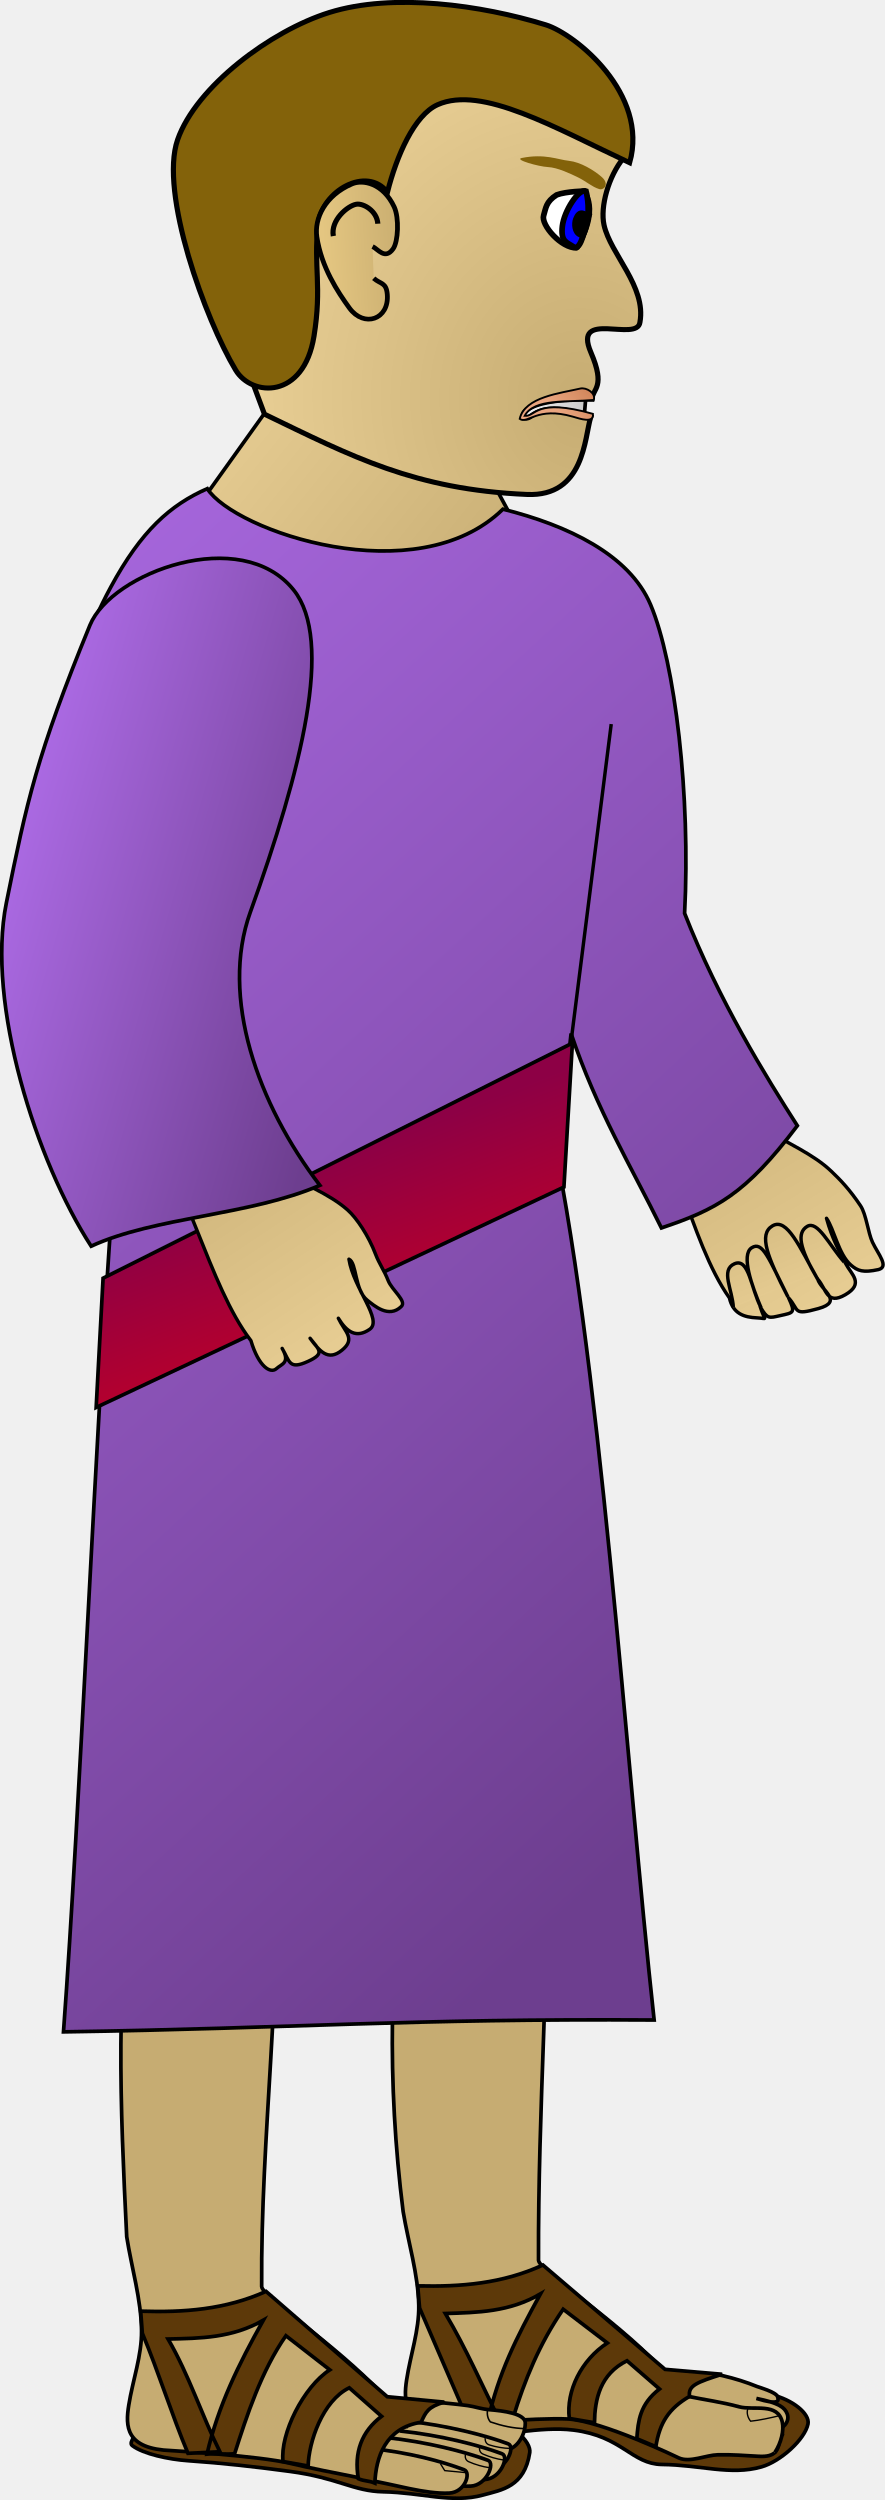
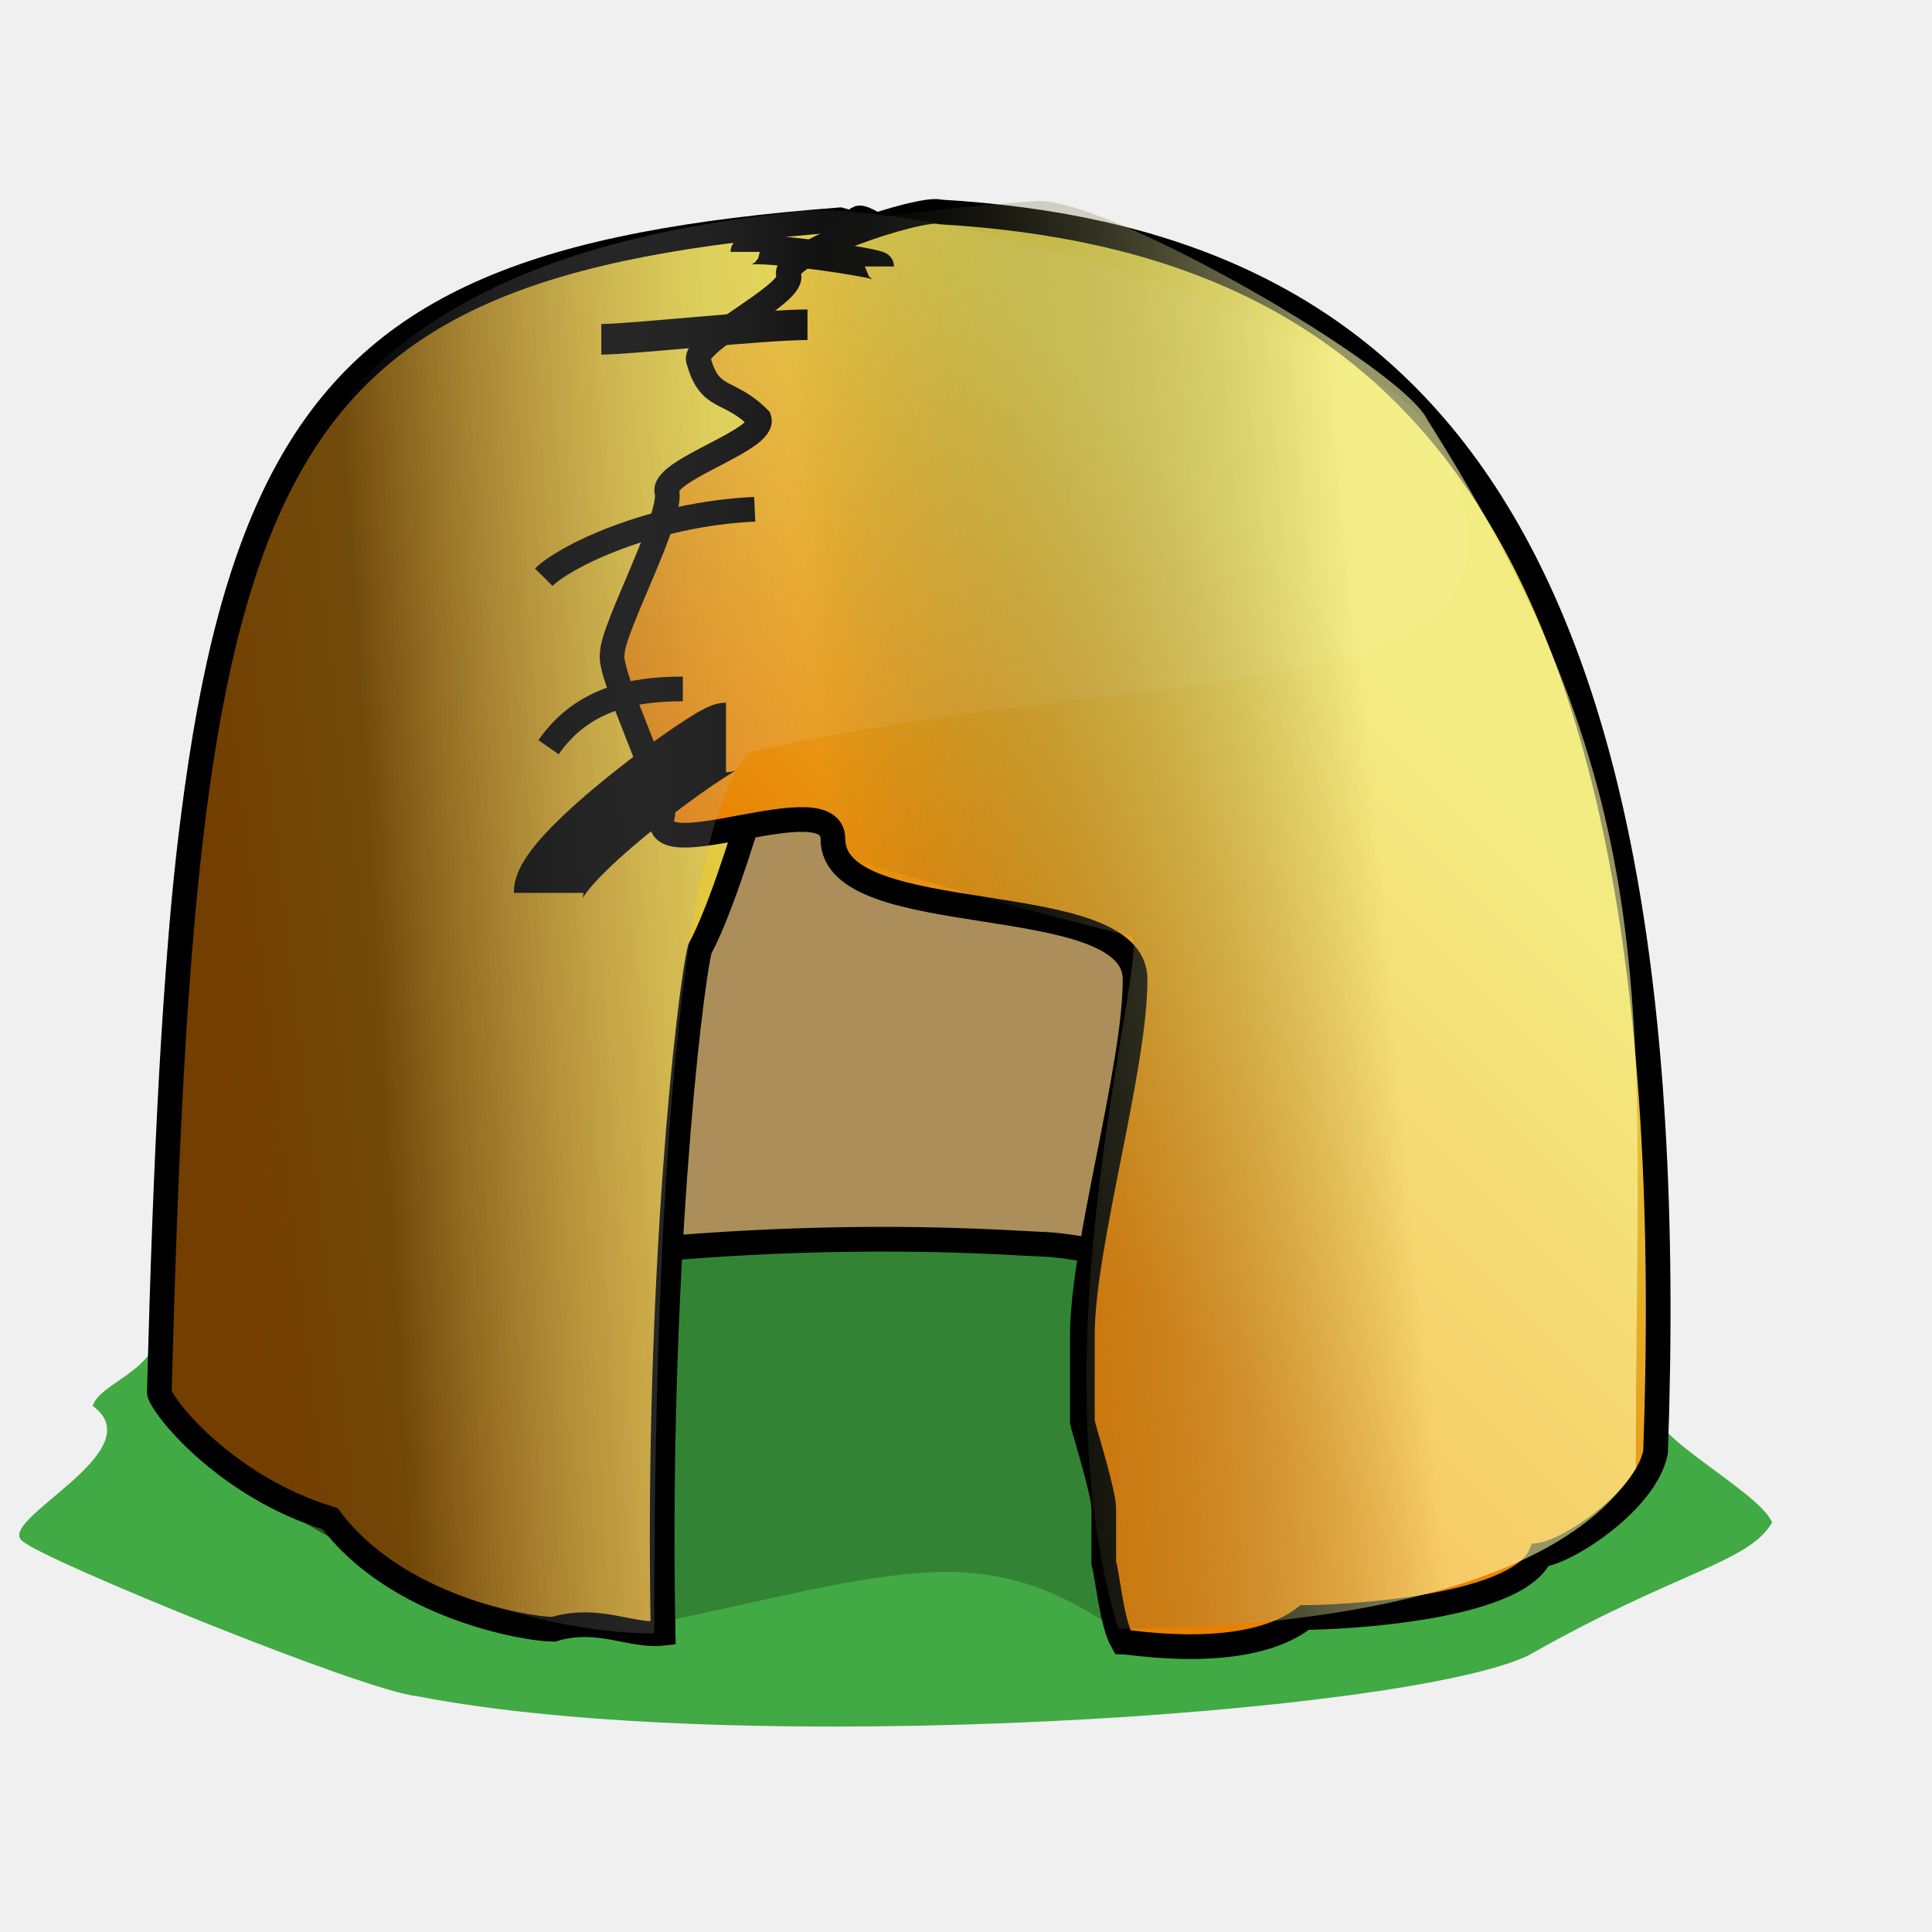
- <svg xmlns="http://www.w3.org/2000/svg" xmlns:xlink="http://www.w3.org/1999/xlink" height="694.737" id="svg13669" width="245.883" version="1.0">
-   <defs id="defs3">
-     <linearGradient id="linearGradient4742">
-       <stop id="stop4743" offset="0" style="stop-color:#ffffff;stop-opacity:1;" />
-       <stop id="stop4744" offset="1" style="stop-color:#c6c6c6;stop-opacity:1;" />
+ <svg xmlns="http://www.w3.org/2000/svg" xmlns:xlink="http://www.w3.org/1999/xlink" height="350pt" id="svg32" style="fill:#000000;fill-opacity:0.5;stroke:none" width="350pt">
+   <defs id="defs34">
+     <linearGradient id="linearGradient784">
+       <stop id="stop785" offset="0" style="stop-color:#000000;stop-opacity:0;" />
+       <stop id="stop786" offset="1" style="stop-color:#ffffad;stop-opacity:0.584;" />
    </linearGradient>
-     <linearGradient id="linearGradient14418">
-       <stop id="stop14419" offset="0" style="stop-color:#e0b524;stop-opacity:1;" />
-       <stop id="stop14420" offset="1" style="stop-color:#f3d727;stop-opacity:1;" />
+     <linearGradient id="linearGradient778">
+       <stop id="stop779" offset="0" style="stop-color:#000000;stop-opacity:0.51;" />
+       <stop id="stop780" offset="1" style="stop-color:#ffffff;stop-opacity:0.071;" />
    </linearGradient>
-     <linearGradient id="linearGradient7620">
-       <stop id="stop7621" offset="0" style="stop-color:#fafafa;stop-opacity:1;" />
-       <stop id="stop7622" offset="1" style="stop-color:#806f37;stop-opacity:0;" />
+     <linearGradient id="linearGradient129">
+       <stop id="stop130" offset="0" style="stop-color:#ea7f00;stop-opacity:1;" />
+       <stop id="stop131" offset="1" style="stop-color:#e2d247;stop-opacity:1;" />
    </linearGradient>
-     <linearGradient gradientTransform="scale(1.428104,0.700229)" gradientUnits="userSpaceOnUse" id="linearGradient7638" x1="19.275" x2="69.609" xlink:href="#linearGradient7620" y1="35.868" y2="74.922" />
-     <linearGradient gradientTransform="matrix(1.709332,0,0,0.446303,-139.859,-333.7116)" gradientUnits="userSpaceOnUse" id="linearGradient6830" x1="84.413" x2="252.181" xlink:href="#linearGradient1683" y1="839.427" y2="839.427" />
-     <linearGradient gradientTransform="matrix(2.618962,0,0,1.986009,-350.8265,-852.5542)" gradientUnits="userSpaceOnUse" id="linearGradient6829" x1="145.422" x2="203.387" xlink:href="#linearGradient3567" y1="542.161" y2="487.138" />
-     <linearGradient gradientTransform="scale(0.607074,1.647245)" gradientUnits="userSpaceOnUse" id="linearGradient8912" x1="35.831" x2="12.328" xlink:href="#linearGradient7629" y1="24.863" y2="48.069" />
-     <linearGradient gradientTransform="matrix(0.647024,0,0,7.023902,-440.813,-905.6238)" gradientUnits="userSpaceOnUse" id="linearGradient6828" x1="797.599" x2="756.83" xlink:href="#linearGradient1683" y1="166.338" y2="166.338" />
-     <linearGradient gradientTransform="matrix(0.217032,0,0,3.071279,-174.5383,-354.3385)" gradientUnits="userSpaceOnUse" id="linearGradient6827" x1="836.71" x2="873.074" xlink:href="#linearGradient1683" y1="143.255" y2="143.255" />
-     <linearGradient id="linearGradient3567">
-       <stop id="stop3568" offset="0" style="stop-color:#806f37;stop-opacity:1;" />
-       <stop id="stop3569" offset="1" style="stop-color:#bea451;stop-opacity:1;" />
-     </linearGradient>
-     <linearGradient gradientTransform="matrix(5.50961,0,0,0.944038,-351.015,-850.8716)" gradientUnits="userSpaceOnUse" id="linearGradient6826" x1="146.819" x2="178.206" xlink:href="#linearGradient3567" y1="1031.089" y2="1173.495" />
-     <linearGradient gradientTransform="matrix(0.767323,0,0,1.303232,0,0.998287)" gradientUnits="userSpaceOnUse" id="linearGradient8907" x1="97.389" x2="90.161" xlink:href="#linearGradient7629" y1="58.941" y2="78.716" />
-     <linearGradient gradientTransform="scale(0.595437,1.679438)" gradientUnits="userSpaceOnUse" id="linearGradient8280" x1="453.016" x2="489.24" xlink:href="#linearGradient7629" y1="33.946" y2="58.542" />
-     <linearGradient id="linearGradient7629">
-       <stop id="stop7630" offset="0" style="stop-color:#000000;stop-opacity:1;" />
-       <stop id="stop7631" offset="1" style="stop-color:#806f37;stop-opacity:0;" />
-     </linearGradient>
-     <linearGradient gradientTransform="scale(0.687354,1.454854)" gradientUnits="userSpaceOnUse" id="linearGradient8264" x1="315.936" x2="297.272" xlink:href="#linearGradient7629" y1="40.627" y2="67.241" />
-     <linearGradient gradientTransform="matrix(0.647024,0,0,7.023902,248.0864,-881.1872)" gradientUnits="userSpaceOnUse" id="linearGradient6825" x1="797.599" x2="756.83" xlink:href="#linearGradient1683" y1="166.338" y2="166.338" />
-     <linearGradient gradientTransform="matrix(0.566697,0,0,8.019488,247.7094,-881.4103)" gradientUnits="userSpaceOnUse" id="linearGradient6824" x1="836.71" x2="873.074" xlink:href="#linearGradient1683" y1="143.255" y2="143.255" />
-     <linearGradient gradientTransform="matrix(0.63111,0,0,6.860064,76.18612,-946.4791)" gradientUnits="userSpaceOnUse" id="linearGradient6823" x1="797.599" x2="756.83" xlink:href="#linearGradient1683" y1="166.338" y2="166.338" />
-     <linearGradient gradientTransform="matrix(0.552759,0,0,7.832425,75.80908,-946.7019)" gradientUnits="userSpaceOnUse" id="linearGradient6822" x1="836.71" x2="873.074" xlink:href="#linearGradient1683" y1="143.255" y2="143.255" />
-     <linearGradient gradientTransform="matrix(0.710673,0,0,7.318814,-347.9715,-853.4362)" gradientUnits="userSpaceOnUse" id="linearGradient6821" x1="797.599" x2="756.83" xlink:href="#linearGradient1683" y1="166.338" y2="166.338" />
-     <linearGradient id="linearGradient1683">
-       <stop id="stop1684" offset="0" style="stop-color:#806f37;stop-opacity:1;" />
-       <stop id="stop1685" offset="1" style="stop-color:#574b25;stop-opacity:1;" />
-     </linearGradient>
-     <linearGradient gradientTransform="matrix(0.622445,0,0,8.356201,-348.1601,-853.6597)" gradientUnits="userSpaceOnUse" id="linearGradient6820" x1="836.71" x2="873.074" xlink:href="#linearGradient1683" y1="143.255" y2="143.255" />
-     <linearGradient id="linearGradient13628">
-       <stop id="stop13629" offset="0" style="stop-color:#f3d727;stop-opacity:1;" />
-       <stop id="stop13630" offset="1" style="stop-color:#e0b524;stop-opacity:1;" />
-     </linearGradient>
-     <linearGradient id="linearGradient13256">
-       <stop id="stop13257" offset="0" style="stop-color:#a46a00;stop-opacity:1;" />
-       <stop id="stop13258" offset="1" style="stop-color:#d49011;stop-opacity:1;" />
-     </linearGradient>
-     <linearGradient id="linearGradient1700">
-       <stop id="stop1701" offset="0" style="stop-color:#6d3e8f;stop-opacity:1;" />
-       <stop id="stop1702" offset="1" style="stop-color:#ad6be6;stop-opacity:1;" />
-     </linearGradient>
-     <linearGradient id="linearGradient1709">
-       <stop id="stop1710" offset="0" style="stop-color:#8d0045;stop-opacity:1;" />
-       <stop id="stop1711" offset="1" style="stop-color:#b7002c;stop-opacity:1;" />
-     </linearGradient>
-     <linearGradient id="linearGradient16899">
-       <stop id="stop16900" offset="0" style="stop-color:#d1855a;stop-opacity:1;" />
-       <stop id="stop16901" offset="1" style="stop-color:#e9a57f;stop-opacity:1;" />
-     </linearGradient>
-     <linearGradient id="linearGradient7491">
-       <stop id="stop7492" offset="0" style="stop-color:#e4c681;stop-opacity:1;" />
-       <stop id="stop7493" offset="1" style="stop-color:#ccb072;stop-opacity:1;" />
-     </linearGradient>
-     <linearGradient id="linearGradient1717">
-       <stop id="stop1718" offset="0" style="stop-color:#c6ac72;stop-opacity:1;" />
-       <stop id="stop1719" offset="1" style="stop-color:#e9cf95;stop-opacity:1;" />
-     </linearGradient>
-     <linearGradient gradientTransform="matrix(-0.943002,9.599727e-2,0.106846,1.049566,1257.712,-74.3331)" gradientUnits="userSpaceOnUse" id="linearGradient4055" x1="748.83" x2="821.594" xlink:href="#linearGradient1717" y1="240.156" y2="159.939" />
-     <linearGradient gradientTransform="matrix(-2.751013,-2.297468,-1.703927,2.040297,2460.245,-168.7277)" gradientUnits="userSpaceOnUse" id="linearGradient4056" spreadMethod="reflect" x1="294.983" x2="268.66" xlink:href="#linearGradient1717" y1="593.444" y2="602.388" />
-     <linearGradient gradientTransform="matrix(-0.998628,0.107283,0.10635,0.989947,1254.995,-78.251)" gradientUnits="userSpaceOnUse" id="linearGradient4057" x1="655.572" x2="907.775" xlink:href="#linearGradient1700" y1="559.103" y2="221.222" />
-     <linearGradient gradientTransform="matrix(-1.351121,0.137544,7.457185e-2,0.732535,1257.712,-74.3331)" gradientUnits="userSpaceOnUse" id="linearGradient4058" x1="573.204" x2="547.861" xlink:href="#linearGradient1709" y1="531.623" y2="581" />
-     <radialGradient cx="407.58" cy="436.26" fx="407.688" fy="436.26" gradientTransform="scale(0.941681,1.061931)" gradientUnits="userSpaceOnUse" id="radialGradient4059" r="23.506" xlink:href="#linearGradient1717" />
-     <linearGradient gradientTransform="scale(0.770755,1.297429)" gradientUnits="userSpaceOnUse" id="linearGradient4060" x1="518.574" x2="512.52" xlink:href="#linearGradient7491" y1="349.035" y2="349.254" />
-     <linearGradient gradientTransform="matrix(-4.246276,1.957743,1.621192,3.516311,1319.366,-2277.898)" gradientUnits="userSpaceOnUse" id="linearGradient4061" x1="352.655" x2="354.892" xlink:href="#linearGradient16899" y1="504.053" y2="504.452" />
-     <linearGradient gradientTransform="matrix(-3.047961,-1.885835,-1.398638,2.260528,2214.205,-415.526)" gradientUnits="userSpaceOnUse" id="linearGradient4062" spreadMethod="reflect" x1="294.983" x2="268.66" xlink:href="#linearGradient1717" y1="593.444" y2="602.388" />
-     <linearGradient gradientTransform="matrix(-0.604939,-0.139583,-0.362147,1.569497,1257.712,-74.3331)" gradientUnits="userSpaceOnUse" id="linearGradient4063" x1="975.875" x2="1143.479" xlink:href="#linearGradient1700" y1="372.231" y2="347.541" />
-     <linearGradient gradientTransform="scale(1.328992,0.75245)" gradientUnits="userSpaceOnUse" id="linearGradient4745" x1="290.21" x2="284.381" xlink:href="#linearGradient4742" y1="622.928" y2="622.689" />
-     <linearGradient gradientTransform="scale(1.328992,0.75245)" gradientUnits="userSpaceOnUse" id="linearGradient4760" x1="290.21" x2="284.381" xlink:href="#linearGradient4742" y1="622.928" y2="622.689" />
-     <radialGradient cx="407.58" cy="436.26" fx="407.688" fy="436.26" gradientTransform="scale(0.941681,1.061931)" gradientUnits="userSpaceOnUse" id="radialGradient4761" r="23.506" xlink:href="#linearGradient1717" />
-     <linearGradient gradientTransform="scale(0.770755,1.297429)" gradientUnits="userSpaceOnUse" id="linearGradient4762" x1="518.574" x2="512.52" xlink:href="#linearGradient7491" y1="349.035" y2="349.254" />
-     <linearGradient gradientTransform="matrix(-4.246276,1.957743,1.621192,3.516311,1319.366,-2277.898)" gradientUnits="userSpaceOnUse" id="linearGradient4763" x1="352.655" x2="354.892" xlink:href="#linearGradient16899" y1="504.053" y2="504.452" />
-     <linearGradient gradientTransform="matrix(-4.071876,2.298576,1.903433,3.371892,1111.011,-2329.8)" gradientUnits="userSpaceOnUse" id="linearGradient4775" x1="352.655" x2="354.892" xlink:href="#linearGradient16899" y1="504.053" y2="504.452" />
-     <linearGradient gradientTransform="matrix(-4.088422,0.335606,0.190014,2.314787,1679.356,-1350.559)" gradientUnits="userSpaceOnUse" id="linearGradient4776" x1="290.21" x2="284.381" xlink:href="#linearGradient4742" y1="622.928" y2="622.689" />
-     <linearGradient gradientTransform="scale(1.136115,0.880192)" gradientUnits="userSpaceOnUse" id="linearGradient5018" x1="580.875" x2="601.604" xlink:href="#linearGradient1717" y1="445.982" y2="499.913" />
-     <linearGradient gradientTransform="matrix(-4.088422,0.335606,0.190014,2.314787,1679.356,-1350.559)" gradientUnits="userSpaceOnUse" id="linearGradient5793" x1="290.21" x2="284.381" xlink:href="#linearGradient4742" y1="622.928" y2="622.689" />
-     <radialGradient cx="407.58" cy="436.26" fx="407.688" fy="436.26" gradientTransform="scale(0.941681,1.061931)" gradientUnits="userSpaceOnUse" id="radialGradient5794" r="23.506" xlink:href="#linearGradient1717" />
-     <linearGradient gradientTransform="scale(0.770755,1.297429)" gradientUnits="userSpaceOnUse" id="linearGradient5795" x1="518.574" x2="512.52" xlink:href="#linearGradient7491" y1="349.035" y2="349.254" />
-     <linearGradient gradientTransform="matrix(-4.071876,2.298576,1.903433,3.371892,1111.011,-2329.8)" gradientUnits="userSpaceOnUse" id="linearGradient5796" x1="352.655" x2="354.892" xlink:href="#linearGradient16899" y1="504.053" y2="504.452" />
-     <linearGradient gradientTransform="matrix(-2.751013,-2.297468,-1.703927,2.040297,2460.245,-168.7277)" gradientUnits="userSpaceOnUse" id="linearGradient5797" spreadMethod="reflect" x1="294.983" x2="268.66" xlink:href="#linearGradient1717" y1="593.444" y2="602.388" />
-     <linearGradient gradientTransform="scale(1.136115,0.880192)" gradientUnits="userSpaceOnUse" id="linearGradient5798" x1="580.875" x2="601.604" xlink:href="#linearGradient1717" y1="445.982" y2="499.913" />
+     <linearGradient id="linearGradient132" x1="0.403" x2="0.69" xlink:href="#linearGradient129" y1="0.68" y2="0.286" />
+     <linearGradient id="linearGradient142" x1="0.088" x2="0.835" xlink:href="#linearGradient129" y1="0.577" y2="0.406" />
+     <linearGradient id="linearGradient777" x1="0.171" x2="0.539" xlink:href="#linearGradient778" y1="0.663" y2="0.64" />
+     <linearGradient id="linearGradient783" x1="0.413" x2="0.822" xlink:href="#linearGradient784" y1="0.617" y2="0.577" />
  </defs>
-   <g id="layer1" transform="translate(-443.3999,-66.6959)">
-     <path d="M 587.019,213.107 L 566.391,175.009 L 523.664,172.101 L 498.248,207.628 L 562.335,255.818 L 587.019,213.107 z " id="path1712" style="fill:url(#linearGradient4055);fill-opacity:1;fill-rule:evenodd;stroke:#000000;stroke-width:0.772pt;stroke-linecap:butt;stroke-linejoin:miter;stroke-opacity:1" />
-     <g id="g13507" transform="matrix(-3.08668,0,0,3.08668,1804.088,-1279.772)">
-       <g id="g13500">
-         <path d="M 371.452,651.797 C 369.445,652.239 367.901,653.552 368.082,654.449 C 368.362,655.836 370.555,657.828 372.281,658.316 C 375.048,659.099 377.775,658.133 381.23,658.095 C 383.948,658.065 384.813,655.545 389.185,655.001 C 392.306,654.613 395.666,655.635 398.852,655.443 C 400.564,655.34 402.869,654.875 403.88,654.117 C 404.269,653.826 403.327,652.902 403.051,652.294" id="path13358" style="fill:#5d3909;fill-opacity:1;fill-rule:evenodd;stroke:#000000;stroke-width:0.25pt;stroke-linecap:butt;stroke-linejoin:miter;stroke-opacity:1" />
-         <path d="M 391.501,599.42 C 391.34,612.481 392.394,626.093 392.344,639.706 C 392.292,640.643 385.576,644.915 381.484,649.237 C 380.467,650.312 377.256,649.748 375.781,650.097 C 374.644,650.365 373.639,650.682 372.657,651.081 C 372.534,651.131 370.964,651.577 370.826,651.981 C 370.691,652.378 370.666,652.781 372.726,652.151 C 370.735,652.551 370.171,652.947 369.952,653.545 C 369.732,654.142 370.106,654.831 371.291,655.179 C 369.733,655.551 370.628,655.2 370.615,655.82 C 370.765,656.861 371.016,657.44 372.5,657.362 C 373.861,657.291 374.857,657.196 376.203,657.225 C 377.253,657.248 378.701,657.945 379.688,657.518 C 379.688,657.518 386.641,654.159 389.688,654.003 C 392.574,653.855 400.312,654.55 400.312,654.55 C 404.505,654.446 404.505,652.384 404.219,650.487 C 403.88,648.244 403.079,646.007 403.125,643.768 C 403.183,640.955 404.062,638.143 404.531,635.331 C 405.993,623.671 405.797,612.673 404.055,599.908" id="path13337" style="fill:#c6ac72;fill-opacity:1;fill-rule:evenodd;stroke:#000000;stroke-width:0.25pt;stroke-linecap:butt;stroke-linejoin:miter;stroke-opacity:1" />
-         <g id="g13355">
-           <path d="M 371.071,657.027 C 370.472,656.115 370.24,655.004 370.391,654.306 C 370.785,652.47 372.966,653.266 374.297,652.9 C 375.805,652.485 377.37,652.275 378.906,651.962" id="path13352" style="fill:#c6ac72;fill-opacity:1;fill-rule:evenodd;stroke:#000000;stroke-width:0.25pt;stroke-linecap:butt;stroke-linejoin:miter;stroke-opacity:1" />
-           <path d="M 370.651,653.703 C 371.434,653.896 372.437,654.117 373.247,654.2 C 373.496,653.896 373.634,653.455 373.496,653.068" id="path13354" style="fill:none;fill-opacity:0.75;fill-rule:evenodd;stroke:#000000;stroke-width:0.125;stroke-linecap:butt;stroke-linejoin:miter;stroke-miterlimit:4;stroke-opacity:1" />
-         </g>
-         <path d="M 375.816,649.974 C 378.063,650.692 378.904,650.99 378.744,651.963 C 380.613,653.06 381.433,654.32 381.782,656.493 C 382.353,656.253 382.924,656.014 383.495,655.775 C 383.366,654.173 383.237,652.681 381.451,651.3 C 382.427,650.453 383.403,649.606 384.379,648.759 C 386.791,649.956 387.27,652.202 387.307,654.338 C 388.062,654.21 388.817,654.081 389.572,653.952 C 389.866,651.466 388.504,648.704 386.147,647.157 C 387.472,646.144 388.798,645.131 390.124,644.119 C 392.297,647.286 393.586,650.508 394.654,653.952 C 395.409,654.044 396.164,654.136 396.919,654.228 C 395.943,649.845 394.359,646.733 392.168,642.737 C 394.967,644.376 397.821,644.413 400.731,644.505 C 398.816,647.728 397.453,650.95 395.814,654.173 C 396.753,654.21 397.692,654.246 398.631,654.283 C 400.105,650.858 401.578,647.433 403.051,644.008 C 403.106,643.345 403.161,642.682 403.217,642.019 C 399.35,642.111 395.593,641.817 391.947,640.141 C 388.283,643.271 384.618,646.402 380.954,649.532 C 379.241,649.68 377.529,649.827 375.816,649.974 z " id="path13359" style="fill:#5d3909;fill-opacity:1;fill-rule:nonzero;stroke:#000000;stroke-width:0.25pt;stroke-linecap:butt;stroke-linejoin:miter;stroke-opacity:1" />
-       </g>
-       <g id="g13437" transform="matrix(0.999964,-8.451548e-3,8.451548e-3,0.999964,-8.73916,-1.145641)">
-         <path d="M 401.653,658.115 C 397.768,658.668 396.164,660.635 396.294,661.54 C 396.74,664.64 398.767,664.919 400.493,665.407 C 403.261,666.19 405.987,665.225 409.442,665.186 C 412.161,665.157 413.522,663.963 417.894,663.419 C 421.015,663.03 423.878,662.726 427.065,662.535 C 428.776,662.432 431.081,661.967 432.092,661.209 C 432.481,660.917 431.539,659.994 431.263,659.386" id="path13373" style="fill:#5d3909;fill-opacity:1;fill-rule:evenodd;stroke:#000000;stroke-width:0.25pt;stroke-linecap:butt;stroke-linejoin:miter;stroke-opacity:1" />
-         <path d="M 419.713,606.512 C 418.927,619.572 420.763,633.185 420.556,646.797 C 420.504,647.735 413.789,652.007 409.697,656.329 C 408.679,657.404 405.468,656.84 403.993,657.188 C 402.856,657.457 406.913,665.037 407.9,664.61 C 407.9,664.61 414.521,663.46 417.844,662.696 C 420.662,662.049 428.525,661.641 428.525,661.641 C 432.717,661.537 432.717,659.476 432.431,657.579 C 432.092,655.335 431.291,653.099 431.337,650.86 C 431.395,648.047 432.275,645.235 432.743,642.422 C 433.424,630.606 434.009,619.765 432.267,607" id="path13374" style="fill:#c6ac72;fill-opacity:1;fill-rule:evenodd;stroke:#000000;stroke-width:0.25pt;stroke-linecap:butt;stroke-linejoin:miter;stroke-opacity:1" />
-         <g id="g13421">
-           <g id="g13418">
-             <path d="M 405.283,657.029 C 404.16,657.14 403.032,657.217 401.914,657.361 C 401.258,657.445 400.733,657.658 399.961,657.714 C 398.718,657.804 396.725,658.033 396.719,658.886 C 396.709,660.138 397.674,661.57 398.867,661.307 C 402.657,660.475 404.818,659.615 408.164,659.159" id="path13403" style="fill:#c6ac72;fill-opacity:1;fill-rule:evenodd;stroke:#000000;stroke-width:0.25pt;stroke-linecap:butt;stroke-linejoin:miter;stroke-opacity:1" />
-             <path d="M 396.712,659.393 C 397.789,659.379 398.825,659.158 399.861,658.813 C 400.091,658.551 400.183,658.178 400.137,657.736" id="path13417" style="fill:none;fill-opacity:0.75;fill-rule:evenodd;stroke:#000000;stroke-width:0.144;stroke-linecap:butt;stroke-linejoin:miter;stroke-miterlimit:4;stroke-opacity:1" />
-           </g>
-           <g id="g13414">
-             <path d="M 406.69,661.76 C 404.222,662.135 401.977,663.231 399.783,663.107 C 398.338,663.025 397.587,661.014 398.234,660.777 C 400.263,660.033 403.82,659.143 407.469,658.795" id="path13404" style="fill:#c6ac72;fill-opacity:1;fill-rule:evenodd;stroke:#000000;stroke-width:0.25pt;stroke-linecap:butt;stroke-linejoin:miter;stroke-opacity:1" />
-             <path d="M 398.063,661.188 C 398.642,661.179 399.329,661.072 399.941,660.886 C 400.222,660.798 400.326,660.564 400.324,660.276" id="path13413" style="fill:none;fill-opacity:0.75;fill-rule:evenodd;stroke:#000000;stroke-width:0.125;stroke-linecap:butt;stroke-linejoin:miter;stroke-miterlimit:4;stroke-opacity:1" />
-           </g>
-           <g id="g13410">
-             <path d="M 407.238,662.659 C 404.77,663.035 402.525,664.131 400.331,664.006 C 398.886,663.925 398.135,661.913 398.782,661.676 C 400.811,660.932 404.368,660.042 408.017,659.695" id="path13402" style="fill:#c6ac72;fill-opacity:1;fill-rule:evenodd;stroke:#000000;stroke-width:0.25pt;stroke-linecap:butt;stroke-linejoin:miter;stroke-opacity:1" />
-             <path d="M 398.676,662.227 C 399.249,662.152 399.919,661.966 400.506,661.712 C 400.776,661.592 400.851,661.347 400.817,661.062" id="path13409" style="fill:none;fill-opacity:0.75;fill-rule:evenodd;stroke:#000000;stroke-width:0.125;stroke-linecap:butt;stroke-linejoin:miter;stroke-miterlimit:4;stroke-opacity:1" />
-           </g>
-           <g id="g13406">
-             <path d="M 410.92,664.127 C 408.452,664.502 406.207,665.598 404.013,665.474 C 402.568,665.392 401.817,663.38 402.464,663.143 C 404.493,662.4 408.05,661.509 411.699,661.162" id="path13398" style="fill:#c6ac72;fill-opacity:1;fill-rule:evenodd;stroke:#000000;stroke-width:0.25pt;stroke-linecap:butt;stroke-linejoin:miter;stroke-opacity:1" transform="translate(-2.427795,-0.864735)" />
-             <path d="M 399.952,662.929 C 400.525,662.854 401.195,662.668 401.783,662.413 C 402.052,662.294 402.128,662.049 402.093,661.764" id="path13405" style="fill:none;fill-opacity:0.75;fill-rule:evenodd;stroke:#000000;stroke-width:0.125;stroke-linecap:butt;stroke-linejoin:miter;stroke-miterlimit:4;stroke-opacity:1" />
-           </g>
-           <g id="g13394">
-             <path d="M 410.92,664.127 C 408.452,664.502 405.71,665.377 403.516,665.253 C 402.071,665.171 401.541,663.38 402.188,663.143 C 404.217,662.4 407.166,661.62 410.815,661.272" id="path13391" style="fill:#c6ac72;fill-opacity:1;fill-rule:evenodd;stroke:#000000;stroke-width:0.25pt;stroke-linecap:butt;stroke-linejoin:miter;stroke-opacity:1" />
-             <path d="M 402.057,663.398 L 403.935,663.232 L 404.321,662.625" id="path13392" style="fill:none;fill-opacity:0.75;fill-rule:evenodd;stroke:#000000;stroke-width:0.125;stroke-linecap:butt;stroke-linejoin:miter;stroke-miterlimit:4;stroke-opacity:1" />
-           </g>
-         </g>
-         <path d="M 404.028,657.066 C 405.474,657.491 405.699,657.98 406.094,658.894 C 409.344,659.439 410.142,662.13 410.216,664.413 C 410.786,664.174 411.136,664.266 411.707,664.026 C 412.131,661.651 411.449,659.773 409.663,658.392 C 410.639,657.545 411.615,656.697 412.591,655.85 C 415.003,657.047 416.2,660.785 416.237,662.922 C 416.992,662.793 417.747,662.664 418.502,662.535 C 418.797,660.049 416.716,655.795 414.359,654.248 C 415.685,653.236 417.01,652.223 418.336,651.21 C 420.509,654.377 421.798,658.428 422.866,661.872 C 423.621,661.964 424.597,661.835 425.352,661.927 C 424.376,657.545 422.572,653.825 420.38,649.829 C 423.179,651.468 426.033,651.505 428.943,651.597 C 427.028,654.819 425.831,658.484 424.192,661.706 C 425.131,661.743 426.126,661.835 427.065,661.872 C 428.538,658.447 429.79,654.525 431.263,651.1 C 431.318,650.437 431.374,649.774 431.429,649.111 C 427.562,649.203 423.805,648.908 420.159,647.233 C 416.495,650.363 412.83,653.493 409.166,656.624 C 407.454,656.771 405.741,656.918 404.028,657.066 z " id="path13378" style="fill:#5d3909;fill-opacity:1;fill-rule:nonzero;stroke:#000000;stroke-width:0.25pt;stroke-linecap:butt;stroke-linejoin:miter;stroke-opacity:1" />
-       </g>
-     </g>
-     <g id="g5024" transform="matrix(0.994858,-0.101276,0.101276,0.994858,-50.29169,58.82131)">
-       <path d="M 656.45,353.918 C 661.582,367.838 665.145,377.783 670.276,391.703 C 675.835,396.076 682.72,399.767 687.215,405.04 C 689.389,407.59 691.721,410.47 694.346,415.44 C 695.659,417.925 695.654,423.131 696.612,425.829 C 697.865,429.358 700.569,433.063 697.508,433.548 C 693.122,434.036 691.715,433.345 689.995,431.522 C 686.883,428.225 686.379,421.121 684.569,417.912 C 685.562,423.797 687.123,427.218 688.602,430.988 C 689.828,434.113 693.277,437.019 687.599,439.577 C 682.119,442.046 682.58,437.468 680.416,434.463 C 681.054,437.725 687.033,441.395 679.804,442.637 C 672.396,443.909 674.556,442.62 671.853,438.864 C 673.382,443.248 672.791,443.06 669.14,443.5 C 665.792,443.904 665.436,444.163 663.773,440.558 C 664.606,444.793 665.681,443.937 662.617,443.496 C 658.939,442.967 656.008,441.639 655.48,437.187 C 645.979,420.366 644.483,390.236 632.848,368.522" id="path2214" style="fill:url(#linearGradient5797);fill-opacity:1;fill-rule:evenodd;stroke:#000000;stroke-width:0.962;stroke-linecap:butt;stroke-linejoin:round;stroke-miterlimit:4;stroke-opacity:1" />
-       <path d="M 688.246,430.559 C 684.556,425.384 682.05,418.104 678.954,419.63 C 676.01,421.082 676.116,425.13 680.357,434.376 C 676.37,425.257 673.71,416.489 669.411,418.485 C 665.216,420.433 667.167,427.038 671.705,438.575 C 667.421,427.251 666.271,422.323 663.049,423.957 C 659.826,425.59 662.035,434.588 663.943,440.738 C 661.695,435.309 662.076,426.535 657.832,427.901 C 653.739,429.219 656.563,435.012 656.309,439.975" id="path5007" style="fill:url(#linearGradient5798);fill-opacity:1;fill-rule:evenodd;stroke:#000000;stroke-width:0.962;stroke-linecap:butt;stroke-linejoin:miter;stroke-miterlimit:4;stroke-opacity:1" />
-     </g>
-     <g id="g5809">
-       <path d="M 583.17,208.187 C 559.245,231.613 508.602,214.336 500.998,202.491 C 490.687,207.043 482.642,214.198 474.211,229.799 C 447.371,279.462 468.021,315.434 474.613,401.038 C 470.055,462.605 465.599,569.776 461.041,631.343 C 526.245,630.337 557.099,627.614 625.182,628.047 C 617.336,556.842 610.092,440.581 595.767,376.573 C 594.158,358.125 598.631,387.777 602.098,353.905 C 609.216,375.159 618.913,391.048 627.206,407.932 C 642.31,402.839 650.483,398.727 664.981,379.524 C 656.387,366.143 643.127,344.721 633.647,320.497 C 635.337,287.911 631.021,250.875 624.192,234.739 C 618.287,220.791 601.126,212.679 583.17,208.187 z " id="path1078" style="fill:url(#linearGradient4057);fill-opacity:1;fill-rule:evenodd;stroke:#000000;stroke-width:0.772pt;stroke-linecap:butt;stroke-linejoin:miter;stroke-opacity:1" />
-       <path d="M 602.099,356.086 L 613.255,267.913" id="path4747" style="fill:none;fill-opacity:0.75;fill-rule:evenodd;stroke:#000000;stroke-width:0.962;stroke-linecap:butt;stroke-linejoin:miter;stroke-miterlimit:4;stroke-opacity:1" />
-     </g>
-     <path d="M 602.468,356.565 L 600.112,396.574 L 470.121,457.821 L 472.046,421.893 L 602.468,356.565 z " id="path1704" style="fill:url(#linearGradient4058);fill-opacity:1;fill-rule:evenodd;stroke:#000000;stroke-width:0.772pt;stroke-linecap:butt;stroke-linejoin:miter;stroke-opacity:1" />
-     <g id="g4777" transform="translate(-27.35173,-5.758271)">
-       <path d="M 633.663,181.462 L 633.071,188.568 L 610.16,193.748 L 612.177,180.124 L 633.663,181.462 z " id="path16917" style="fill:url(#linearGradient5793);fill-opacity:1;fill-rule:evenodd;stroke:#000000;stroke-width:0.772pt;stroke-linecap:butt;stroke-linejoin:miter;stroke-opacity:1" />
-       <path d="M 383.348,464.435 C 383.869,465.779 384.178,469.679 387.865,469.206 C 395.056,468.282 398.91,465.769 404.338,462.5 C 406.198,455.842 408.657,446.874 406.138,442.706 C 403.619,438.537 393.272,437.097 388.143,438.027 C 383.015,438.957 378.726,444.025 379.866,447.564 C 380.945,448.704 381.646,450.666 381.485,451.883 C 381.226,453.845 379.079,456.157 379.688,458.48 C 379.961,459.821 383.976,457.237 383.003,460.2 C 382.219,462.589 383.07,462.564 383.185,463.29 C 388.479,462.699 388.003,464.629 387.2,464.075 C 386.17,463.364 384.739,463.835 383.348,464.435 z " id="path1720" style="fill:url(#radialGradient5794);fill-opacity:1;fill-rule:evenodd;stroke:#000000;stroke-width:0.25pt;stroke-linecap:butt;stroke-linejoin:miter;stroke-opacity:1" transform="matrix(-4.289137,0.352082,0.344182,4.192901,2119.317,-1894.034)" />
-       <path d="M 379.506,447.924 C 384.124,445.225 388.616,442.005 391.562,443.065 C 393.114,443.624 394.471,446.215 395.251,448.554 C 396.436,446.679 399.465,448.094 399.885,450.308 C 400.411,453.09 399.951,454.378 400.739,457.641 C 401.732,461.748 405.056,461.307 405.958,459.441 C 407.635,455.969 409.946,447.353 408.477,443.965 C 407.007,440.575 401.922,437.299 398.04,436.408 C 393.824,435.439 388.21,436.744 384.184,438.387 C 382.331,439.143 377.886,443.485 379.506,447.924 z " id="path1725" style="fill:#83620a;fill-opacity:1;fill-rule:evenodd;stroke:#000000;stroke-width:0.25pt;stroke-linecap:butt;stroke-linejoin:miter;stroke-opacity:1" transform="matrix(-4.289137,0.352082,0.344182,4.192901,2119.317,-1894.034)" />
-       <path d="M 637.252,124.994 C 638.599,125.412 640.219,123.618 637.974,121.647 C 635.822,119.756 632.068,117.491 628.881,117.151 C 625.693,116.81 622.146,115.069 615.749,116.357 C 613.462,116.817 620.545,118.763 622.982,118.877 C 625.714,119.004 629.303,120.738 631.347,121.732 C 633.765,122.909 635.209,124.359 637.252,124.994 z " id="path1726" style="fill:#83620a;fill-opacity:1;fill-rule:evenodd;stroke:none;stroke-width:0.25pt;stroke-linecap:butt;stroke-linejoin:miter;stroke-opacity:1" />
-       <g id="g7481" transform="matrix(-0.396691,-0.150196,-0.146826,0.387789,709.9008,77.03992)">
-         <path d="M 126.193,170.635 C 126.193,170.635 138.229,175.49 143.276,180.053 C 148.325,186.946 146.771,190.925 146.48,195.972 C 146.188,202.574 127.94,212.571 118.622,208.493 C 113.187,172.567 131.241,171.897 126.193,170.635 z " id="path553" style="fill:#ffffff;fill-opacity:1;fill-rule:evenodd;stroke:#000000;stroke-width:3.75;stroke-linecap:butt;stroke-linejoin:bevel;stroke-opacity:1" transform="translate(1.553631,3.884048)" />
-         <path d="M 126.193,161.802 C 126.193,161.802 119.884,170.635 118.622,180.731 C 117.36,190.826 116.098,200.922 121.146,199.66 C 126.193,198.398 129.979,199.66 132.503,189.564 C 135.027,179.469 131.241,161.802 126.193,161.802 z " id="path552" style="fill:#0000ff;fill-opacity:1;fill-rule:evenodd;stroke:#000000;stroke-width:3.75;stroke-linecap:butt;stroke-linejoin:miter;stroke-opacity:1" transform="translate(1.553631,12.71759)" />
-         <path d="M 118.852,185.391 C 118.852,185.391 120.406,185.391 122.736,185.391 C 125.067,185.391 125.843,187.722 125.843,190.829 C 125.843,193.936 123.513,199.374 119.629,199.374 C 115.745,200.928 118.852,187.722 118.852,185.391 z " id="path554" style="fill:#000000;fill-opacity:1;fill-rule:evenodd;stroke:#000000;stroke-width:3.75;stroke-linecap:butt;stroke-linejoin:miter;stroke-opacity:1" transform="translate(1.553631,3.884048)" />
-       </g>
-       <path d="M 396.494,452.051 C 396.145,452.261 395.765,453.012 395.185,452.313 C 394.815,451.866 394.624,450.304 394.893,449.56 C 395.48,447.939 396.758,447.572 397.483,447.817 C 399.283,448.428 400.111,449.898 400.029,451.117 C 399.895,453.136 398.981,454.839 398.312,455.969 C 397.48,457.373 395.8,456.951 395.8,455.278 C 395.799,454.475 396.175,454.582 396.59,454.147" id="path7490" style="fill:url(#linearGradient5795);fill-opacity:1;fill-rule:evenodd;stroke:#000000;stroke-width:0.232pt;stroke-linecap:butt;stroke-linejoin:miter;stroke-opacity:1" transform="matrix(-4.289137,0.352082,0.344182,4.192901,2119.317,-1894.034)" />
-       <path d="M 396.037,450.576 C 396.016,449.728 396.864,449.139 397.31,449.177 C 397.882,449.224 399.07,450.088 398.964,451.149" id="path7496" style="fill:none;fill-opacity:0.75;fill-rule:evenodd;stroke:#000000;stroke-width:0.25pt;stroke-linecap:butt;stroke-linejoin:miter;stroke-opacity:1" transform="matrix(-4.289137,0.352082,0.344182,4.192901,2119.317,-1894.034)" />
-       <path d="M 635.748,183.595 C 628.581,184.302 619.117,183.124 616.554,188.026 C 619.784,188.27 619.43,182.933 635.53,187.466 C 635.804,190.18 632.098,188.868 629.93,188.239 C 619.893,185.325 617.424,190.437 615.171,188.858 C 616.563,182.725 626.619,181.713 631.982,180.435 C 633.745,180.014 636.412,181.744 635.748,183.595 z " id="path16898" style="fill:url(#linearGradient5796);fill-opacity:1;fill-rule:evenodd;stroke:#000000;stroke-width:0.532;stroke-linecap:butt;stroke-linejoin:miter;stroke-miterlimit:4;stroke-opacity:1" />
-     </g>
-     <path d="M 502.323,356.675 C 509.369,369.73 514.301,379.072 521.347,392.128 C 527.468,395.672 534.805,398.353 540,402.939 C 542.512,405.156 545.858,410.174 547.763,415.227 C 548.755,417.857 550.225,419.837 551.248,422.512 C 552.29,425.233 556.593,428.304 554.873,429.81 C 551.427,433.108 547.413,429.571 545.453,428.01 C 541.906,425.185 542.597,417.611 540.369,416.616 C 541.623,424.744 549.893,433.528 546.121,436.114 C 542.423,438.649 539.788,436.903 537.425,433.027 C 539.25,436.878 542.373,438.733 538.384,441.945 C 534.512,445.063 532.218,442.147 529.57,438.594 C 532.049,441.77 533.843,442.804 529.007,445.01 C 523.652,447.45 523.967,445.057 521.81,441.412 C 524.134,445.446 521.665,445.713 520.207,447.04 C 518.602,448.501 515.301,446.568 513.124,439.246 C 501.343,423.936 495.605,394.319 481.019,374.467" id="path14398" style="fill:url(#linearGradient4062);fill-opacity:1;fill-rule:evenodd;stroke:#000000;stroke-width:0.962;stroke-linecap:butt;stroke-linejoin:round;stroke-miterlimit:4;stroke-opacity:1" />
-     <path d="M 524.994,230.636 C 510.443,212.488 474.4,225.783 468.396,240.42 C 453.579,276.54 450.832,289.552 445.167,317.605 C 439.503,345.658 453.51,389.521 468.728,413.003 C 486.616,404.806 512.71,404.52 532.292,396.096 C 515.012,373.562 504.459,343.771 512.958,320.189 C 527.169,280.756 536.285,244.718 524.994,230.636 z " id="path14393" style="fill:url(#linearGradient4063);fill-opacity:1;fill-rule:evenodd;stroke:#000000;stroke-width:0.772pt;stroke-linecap:butt;stroke-linejoin:miter;stroke-opacity:1" />
-   </g>
+   <path d="M 38.557 315.334 C 41.288 330.916 24.521 333.082 22.382 339.579 C 37.497 350.604 -1.755 367.404 5.561 372.343 C 10.755 376.946 87.978 408.467 100.669 409.693 C 178.387 424.875 339.664 414.024 369.174 399.864 C 404.537 379.704 422.419 377.518 428.048 367.756 C 424.716 359.661 393.457 344.557 400.229 338.269 C 394.586 331.126 370.264 331.866 375.642 316.645 C 358.596 311.712 372.313 316.613 360.115 307.471 C 355.557 306.317 354.369 296.331 349.762 296.331 C 308.206 268.079 105.426 277.329 62.497 300.919 C 56.373 313.252 45.712 312.919 38.557 315.334 z " id="path19" style="fill:#42aa44;fill-opacity:1;fill-rule:evenodd;stroke:none;stroke-opacity:1;stroke-width:1px;stroke-linejoin:miter;stroke-linecap:butt;" />
+   <path d="M 52.984 324.8 C 64.209 315.108 185.296 86.976 187.137 86.976 C 190.931 81.212 195.298 68.362 201.041 62.546 C 204.018 59.531 204.876 56.08 207.396 52.678 C 209.293 51.717 227.633 63.927 230.88 80.374 C 235.695 92.565 339.618 295.113 344.751 298.579 C 352.338 310.104 362.25 319.577 371.926 329.377 C 374.916 331.901 377.592 334.46 380.336 337.24 C 382.064 338.99 380.897 337.24 379.043 337.24 C 373.391 337.24 283.089 302.166 252.231 300.545 C 245.629 300.545 180.891 294.234 96.305 310.374 C 93.84 311.087 86.8 312.137 84.012 314.961 C 81.264 314.961 50.091 327.73 52.984 324.8 z " id="path12" style="font-size:12;fill:#ab8e5a;fill-opacity:1;fill-rule:evenodd;stroke:#000000;stroke-width:5.962;" />
+   <path d="M 152.106 303.211 C 156.441 308.585 150.499 387.099 155.987 392.657 C 218.8 379.369 237.888 370.649 272.446 395.605 C 276.427 389.557 280.628 307.567 272.447 303.212 C 259.797 299.28 202.464 295.24 152.106 303.211 z " id="path20" style="fill:#000000;fill-opacity:0.227;fill-rule:evenodd;stroke:none;stroke-opacity:1;stroke-width:1px;stroke-linejoin:miter;stroke-linecap:butt;" />
+   <path d="M 38.48 336.243 C 38.48 338.89 53.882 358.977 79.748 366.84 C 95.746 388.301 127.385 393.549 133.661 393.549 C 144.706 390.257 152.411 395.427 160.167 394.517 C 158.523 308.787 166.54 239.339 169.035 229.233 C 177.445 213.749 190.656 164.704 192.713 150.483 C 195.027 139.932 202.765 105.178 202.765 98.677 C 203.81 94.446 204.141 90.114 206.039 86.266 C 206.039 82.731 205.721 79.545 207.256 76.437 C 208.568 72.452 223.734 58.307 202.918 53.088 C 60.066 64.1 44.528 109.169 38.48 336.243 z " id="path10" style="font-size:12;fill:url(#linearGradient142);fill-opacity:1;fill-rule:evenodd;stroke:#000000;stroke-width:5.962;" />
+   <path d="M 271.144 396.601 C 273.14 396.601 301.25 401.592 315.139 390.704 C 322.17 390.704 366.037 388.956 372.075 375.632 C 378.682 374.827 397.578 362.537 399.896 350.732 C 408.095 120.925 335.978 57.611 227.108 51.193 C 222.759 49.685 187.661 61.3 190.56 66.638 C 191.698 71.247 166.594 82.826 168.781 87.259 C 171.541 97.043 176.044 93.736 183.353 101.14 C 185.032 106.24 161.032 113.095 161.032 118.432 C 162.93 124.201 147.901 151.736 147.901 157.814 C 146.647 162.9 161.654 192.171 159.981 197.255 C 156.739 210.386 201.187 189.13 201.187 202.661 C 201.187 225.158 274.179 214.073 274.179 236.571 C 274.179 258.195 261.439 300.931 261.439 322.555 C 261.439 329.545 261.439 336.534 261.439 343.524 C 262.226 346.712 266.615 360.571 266.615 364.493 C 266.615 368.861 266.615 373.23 266.615 377.598 C 267.523 380.356 268.459 391.916 271.144 396.601 z " id="path11" style="font-size:12;fill:url(#linearGradient132);fill-opacity:1;fill-rule:evenodd;stroke:#000000;stroke-width:5.962;" />
+   <path d="M 131.347 139.433 C 136.105 134.613 156.863 124.184 182.306 123.011 " id="path25" style="font-size:12;fill:none;fill-opacity:1;fill-rule:evenodd;stroke:#000000;stroke-width:5.962;" />
+   <path d="M 145.245 81.958 C 152.253 81.958 184.4 78.439 195.045 78.439 " id="path26" style="font-size:12;fill:none;fill-opacity:1;fill-rule:evenodd;stroke:#000000;stroke-width:7.388;" />
+   <path d="M 179.989 60.844 C 179.989 58.711 212.417 63.489 212.417 64.363 " id="path28" style="font-size:12;fill:none;fill-opacity:1;fill-rule:evenodd;stroke:#000000;stroke-width:7.054;" />
+   <path d="M 132.505 180.486 C 140.743 168.625 153.106 166.411 164.933 166.411 " id="path30" style="font-size:12;fill:none;fill-opacity:1;fill-rule:evenodd;stroke:#000000;stroke-width:5.962;" />
+   <path d="M 132.504 215.674 C 132.504 206.921 172.294 178.139 175.355 178.139 " id="path31" style="font-size:12;fill:none;fill-opacity:1;fill-rule:evenodd;stroke:#000000;stroke-width:16.807;" />
+   <path d="M 38.941 330.939 C 34.447 136.05 60.763 65.649 189.877 51.461 C 220.802 45.766 329.563 78.929 346.226 104.244 C 385.047 175.295 284.88 157.852 181.19 181.658 C 160.805 202.662 157.941 324.319 158.041 394.551 C 108.849 394.523 38.941 354.398 38.941 330.939 z " id="path776" style="fill:url(#linearGradient777);fill-opacity:1;fill-rule:evenodd;stroke:none;stroke-opacity:1;stroke-width:1px;stroke-linejoin:miter;stroke-linecap:butt;" />
+   <path d="M 395.115 354.671 C 395.115 243.637 403.937 194.971 344.736 101.311 C 338.496 88.673 269.059 48.529 250.926 48.529 C 72.75 60.845 -51.351 146.047 273.509 226.232 C 276.982 233.267 249.679 324.76 270.035 393.378 C 312.786 393.518 375.879 385.934 395.115 354.671 z " id="path782" style="fill:url(#linearGradient783);fill-opacity:1;fill-rule:evenodd;stroke:none;stroke-opacity:1;stroke-width:1px;stroke-linejoin:miter;stroke-linecap:butt;" />
</svg>
